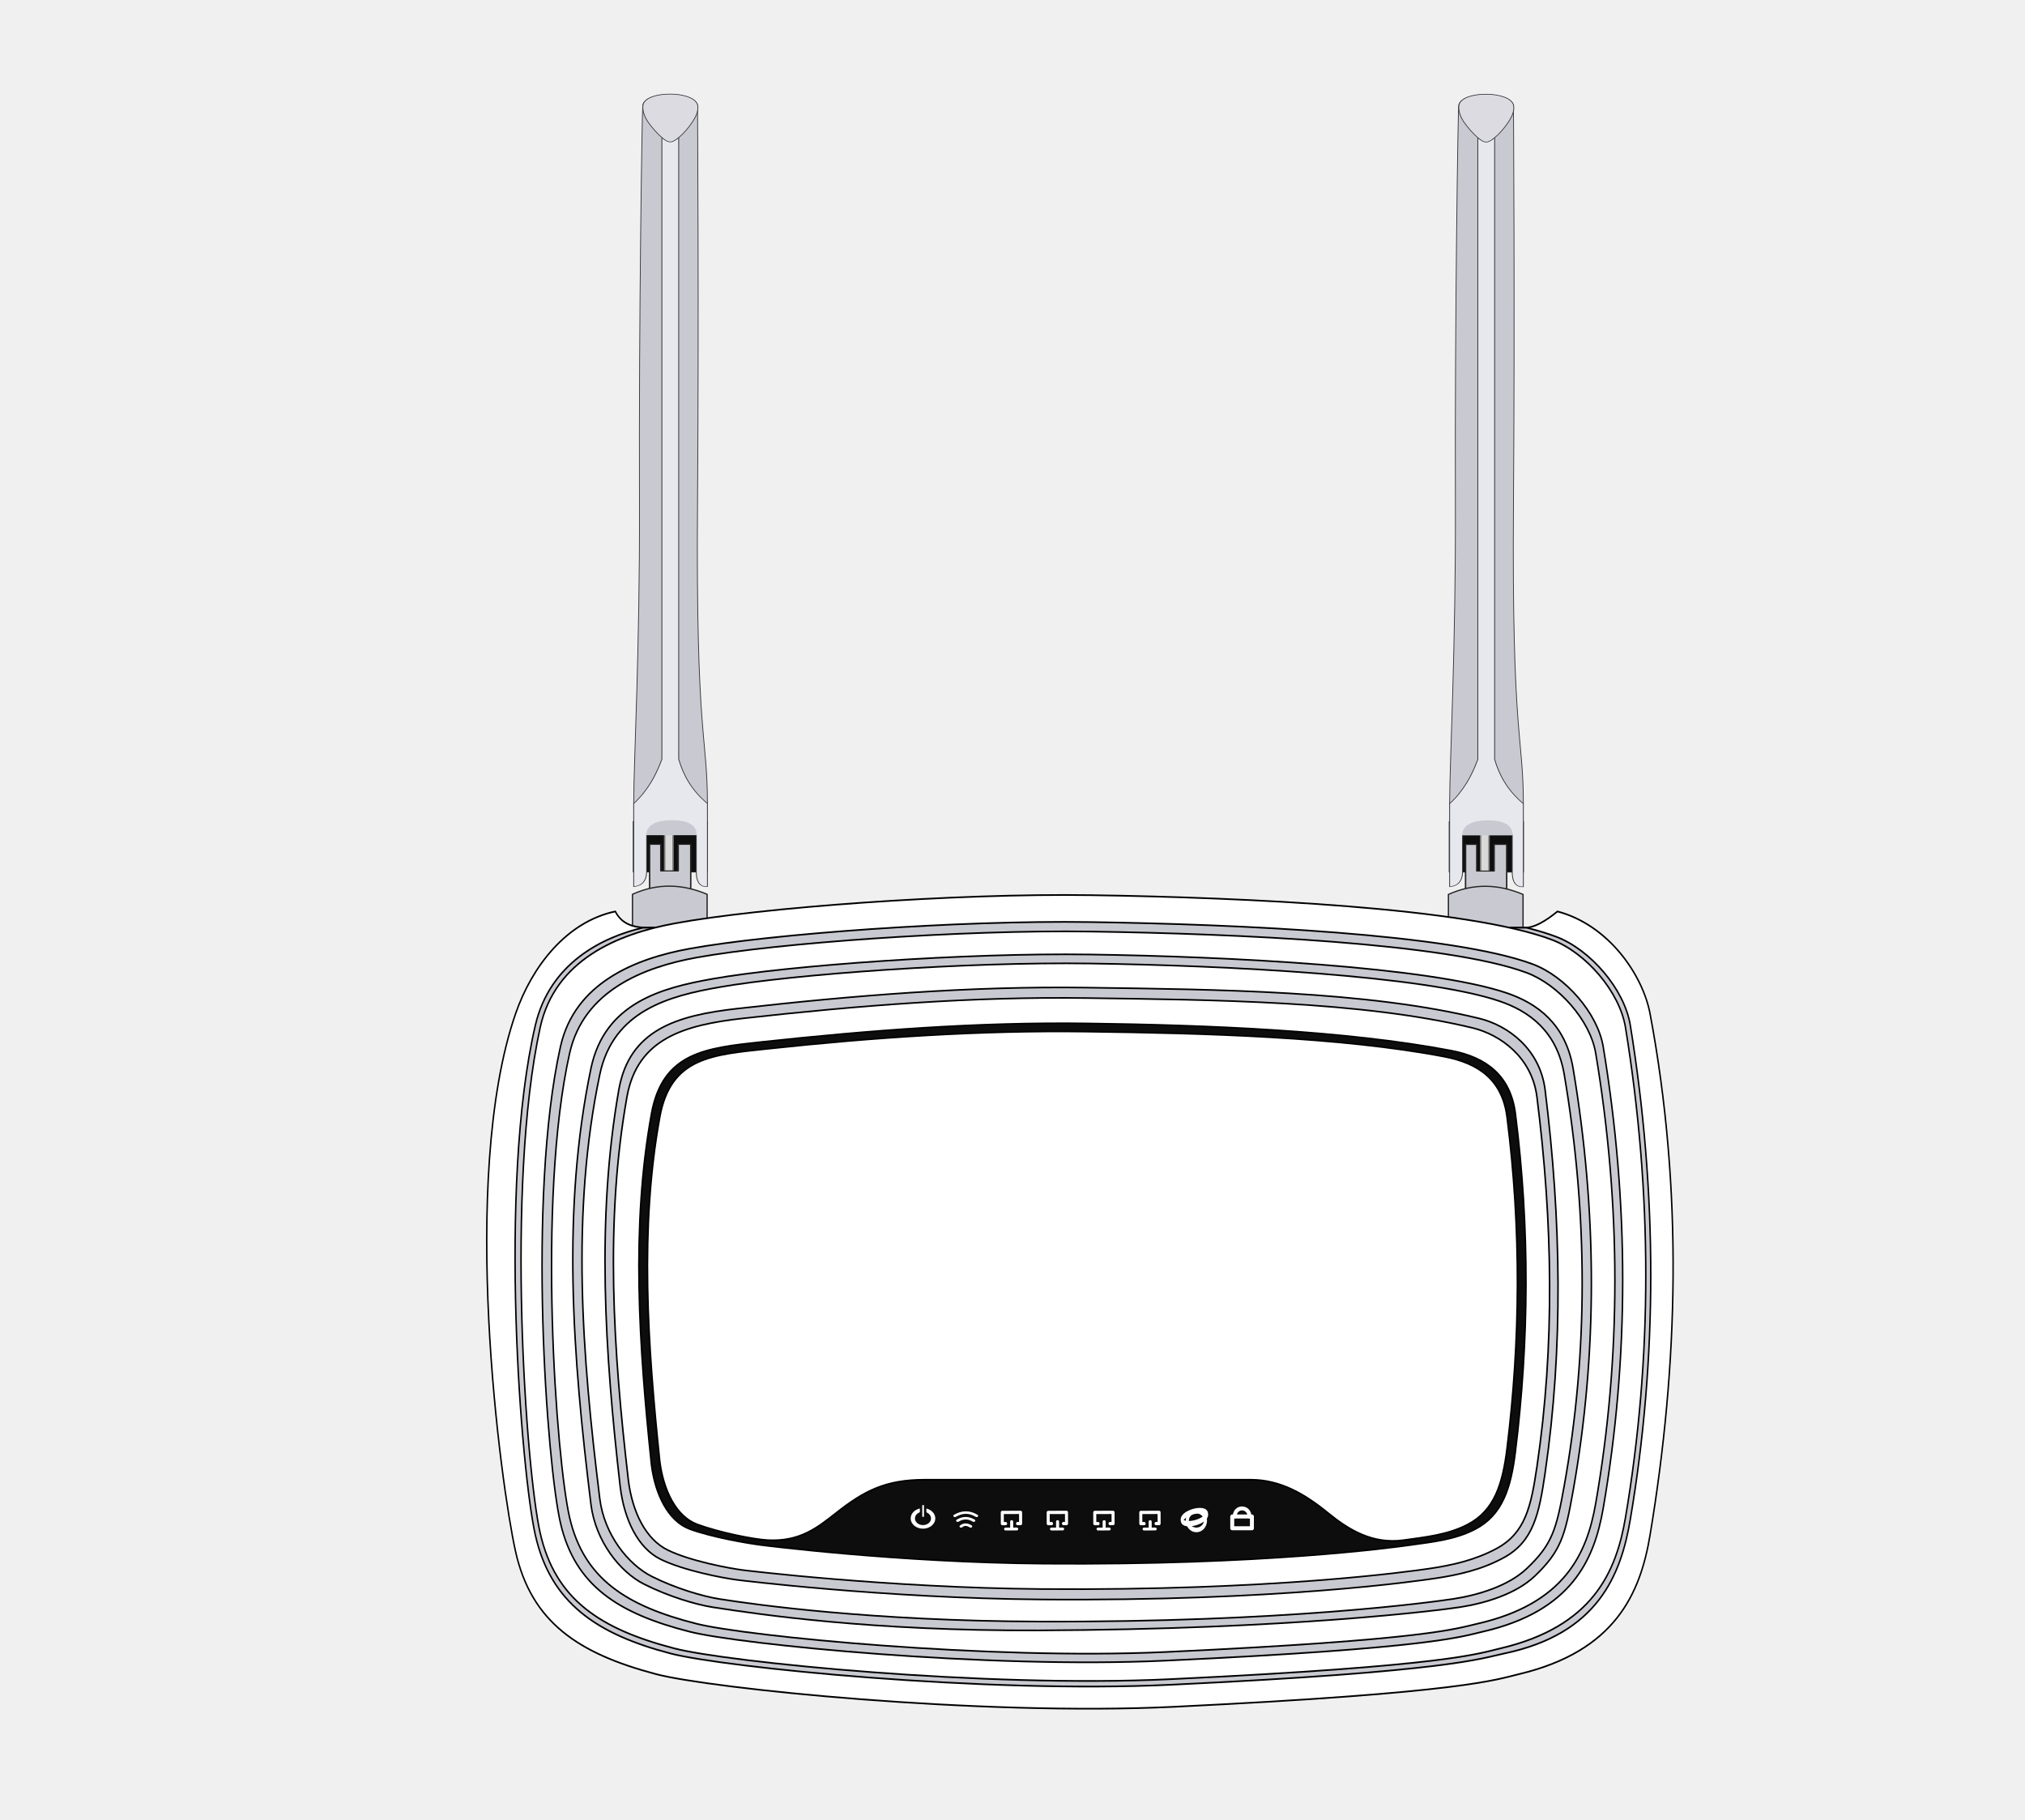
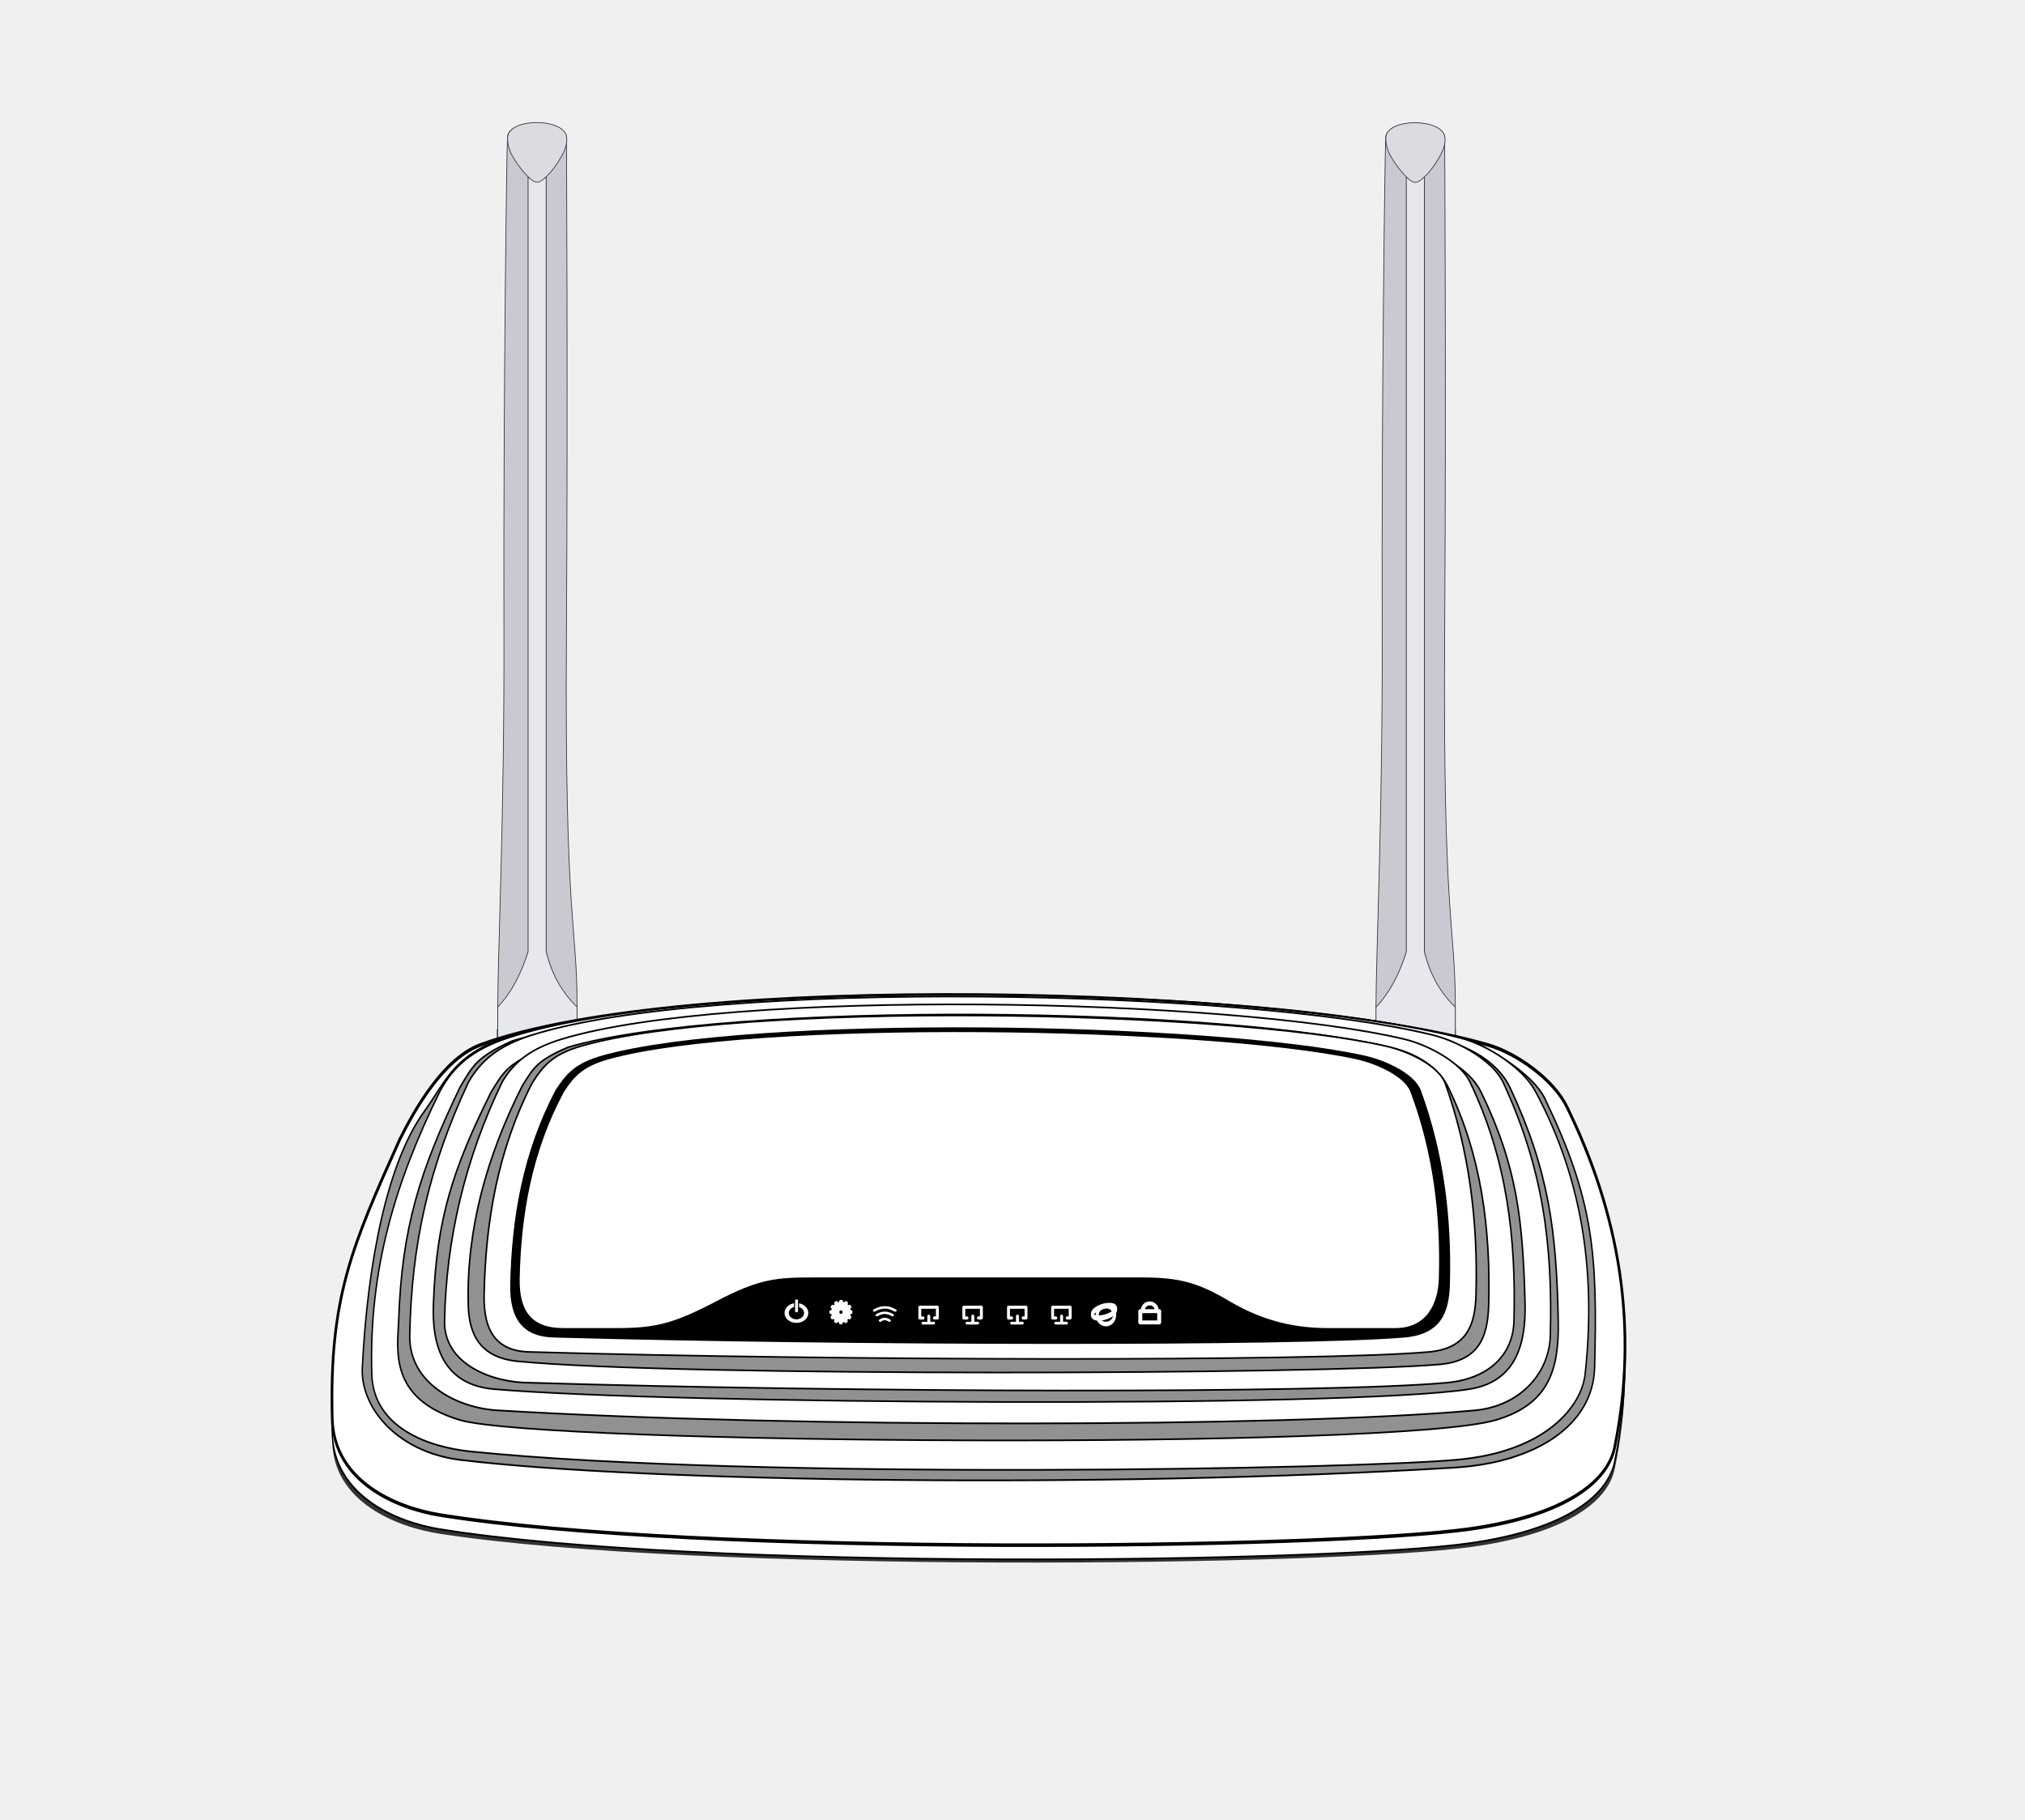
<svg xmlns="http://www.w3.org/2000/svg" width="100%" height="100%" viewBox="0 0 1280 1150" version="1.1" xml:space="preserve" style="fill-rule:evenodd;clip-rule:evenodd;stroke-linecap:round;stroke-linejoin:round;stroke-miterlimit:1.414;">
-   <g id="neueeeeeee">
-     <g id="Antenne-weis" transform="matrix(1,0,0,0.880525,325.3,-121.825)">
+   <g id="Antennen-neu-weiss" transform="matrix(1.07636,0,0,1.24668,-88.5429,194.075)">
+     <g id="Antenne-weis" transform="matrix(1,0,0,0.880525,299.3,-274.825)">
      <g transform="matrix(1.53729,0,0,0.989908,-676.149,358.924)">
-         <rect x="824.251" y="373.007" width="30.241" height="36.613" style="fill:rgb(14,14,14);stroke-width:0.64px;stroke:rgb(37,37,37);" />
+         <rect x="824.251" y="373.007" width="30.241" height="36.613" style="fill:rgb(14,14,14);stroke:rgb(37,37,37);stroke-width:0.57px;" />
      </g>
      <g transform="matrix(1,0,0,0.928514,-0.109967,78.6656)">
-         <path d="M596.842,146.048C598.148,134.335 629.626,134.428 631.468,146.048C631.468,146.048 632.361,305.275 631.468,454.318C630.385,635.257 637.722,632.773 637.722,685.677L591.116,685.677C591.208,650.44 595.064,566.875 594.763,454.318C594.366,305.649 596.488,148.735 596.842,146.048" style="fill:rgb(201,201,209);stroke-width:0.49px;stroke:rgb(53,52,58);" />
+         <path d="M596.842,146.048C598.148,134.335 629.626,134.428 631.468,146.048C631.468,146.048 632.361,305.275 631.468,454.318C630.385,635.257 637.722,632.773 637.722,685.677L591.116,685.677C591.208,650.44 595.064,566.875 594.763,454.318C594.366,305.649 596.488,148.735 596.842,146.048" style="fill:rgb(201,201,209);stroke:rgb(53,52,58);stroke-width:0.43px;" />
      </g>
      <g transform="matrix(1,0,0,0.742937,0,206.707)">
-         <path d="M619.462,641.727L619.462,41.042C615.315,45.234 613.301,45.809 608.833,41.042L608.833,641.727C605.066,657.466 599.707,672.464 591.006,684.606L591.006,764.895C595.999,764.084 599.375,760.037 599.193,748.868L599.193,714.835L630.585,714.835L630.585,748.868C630.36,759.768 632.558,765.423 637.612,764.895L637.612,684.606C627.142,671.111 622.264,656.364 619.462,641.727Z" style="fill:rgb(231,232,237);stroke-width:0.53px;stroke:rgb(53,52,58);" />
+         <path d="M619.462,641.727L619.462,41.042C615.315,45.234 613.301,45.809 608.833,41.042L608.833,641.727C605.066,657.466 599.707,672.464 591.006,684.606L591.006,764.895C595.999,764.084 599.375,760.037 599.193,748.868L599.193,714.835L630.585,714.835L630.585,748.868C630.36,759.768 632.558,765.423 637.612,764.895L637.612,684.606C627.142,671.111 622.264,656.364 619.462,641.727Z" style="fill:rgb(231,232,237);stroke:rgb(53,52,58);stroke-width:0.47px;" />
      </g>
      <g transform="matrix(1.49405,0,0,1.2606,-640.361,258.705)">
-         <path d="M837.283,402.883L837.283,378.72L840.849,378.72L840.849,402.883L837.283,402.883" style="fill:rgb(217,217,217);stroke-width:0.61px;stroke:rgb(122,122,122);" />
+         <path d="M837.283,402.883L837.283,378.72L840.849,378.72L840.849,402.883L837.283,402.883" style="fill:rgb(217,217,217);stroke:rgb(122,122,122);stroke-width:0.53px;" />
      </g>
      <g transform="matrix(1.49405,0,0,1.2606,-640.361,258.705)">
-         <path d="M830.924,413.1L830.924,385.423L835.661,385.423L835.661,400.59L843.011,400.59L843.011,385.423L848.323,385.423L848.323,413.1L830.924,413.1Z" style="fill:rgb(201,201,209);stroke-width:0.61px;stroke:rgb(37,37,37);stroke-opacity:0.992;" />
+         <path d="M830.924,413.1L830.924,385.423L835.661,385.423L835.661,400.59L843.011,400.59L843.011,385.423L848.323,385.423L848.323,413.1L830.924,413.1Z" style="fill:rgb(201,201,209);stroke:rgb(37,37,37);stroke-opacity:0.992;stroke-width:0.53px;" />
      </g>
      <g transform="matrix(1.5195,0,0,1.24204,-661.157,267.44)">
        <path d="M829.277,378.882L850.297,378.882C850.297,373.295 847.063,370.273 840.15,370.247C832.708,370.218 829.386,373.473 829.277,378.882" style="fill:rgb(201,201,209);" />
      </g>
      <g transform="matrix(1.49405,0,0,1.62655,-640.361,108.94)">
-         <path d="M823.669,432.657L855.247,428.66L855.247,412.853C844.703,408.205 834.176,407.905 823.669,412.853L823.669,432.657" style="fill:rgb(201,201,209);stroke-width:0.55px;stroke:rgb(37,37,37);stroke-opacity:0.992;" />
+         <path d="M823.669,432.657L855.247,428.66L855.247,412.853C844.703,408.205 834.176,407.905 823.669,412.853L823.669,432.657" style="fill:rgb(201,201,209);stroke:rgb(37,37,37);stroke-opacity:0.992;stroke-width:0.47px;" />
      </g>
      <g transform="matrix(1,0,0,0.930642,0,78.2032)">
-         <path d="M596.842,146.048C598.148,134.335 629.626,134.428 631.468,146.048C632.004,150.27 630.686,154.042 628.26,158.546C625.819,163.078 623.038,167.23 619.462,170.845C615.315,175.037 613.301,175.612 608.833,170.845C605.538,167.329 602.57,163.212 599.901,158.546C597.855,154.669 596.51,150.594 596.842,146.048" style="fill:rgb(219,219,225);stroke-width:0.49px;stroke:rgb(53,52,58);" />
+         <path d="M596.842,146.048C598.148,134.335 629.626,134.428 631.468,146.048C632.004,150.27 630.686,154.042 628.26,158.546C625.819,163.078 623.038,167.23 619.462,170.845C615.315,175.037 613.301,175.612 608.833,170.845C605.538,167.329 602.57,163.212 599.901,158.546C597.855,154.669 596.51,150.594 596.842,146.048" style="fill:rgb(219,219,225);stroke:rgb(53,52,58);stroke-width:0.43px;" />
      </g>
    </g>
-     <g id="Antenne-weis1" transform="matrix(1,0,0,0.880525,-190.452,-121.911)">
+     <g id="Antenne-weis1" transform="matrix(1,0,0,0.880525,-216.452,-274.911)">
      <g transform="matrix(1.53729,0,0,0.989908,-676.149,358.924)">
-         <rect x="824.251" y="373.007" width="30.241" height="36.613" style="fill:rgb(14,14,14);stroke-width:0.64px;stroke:rgb(37,37,37);" />
+         <rect x="824.251" y="373.007" width="30.241" height="36.613" style="fill:rgb(14,14,14);stroke:rgb(37,37,37);stroke-width:0.57px;" />
      </g>
      <g transform="matrix(1,0,0,0.928514,-0.109967,78.6656)">
-         <path d="M596.842,146.048C598.148,134.335 629.626,134.428 631.468,146.048C631.468,146.048 632.361,305.275 631.468,454.318C630.385,635.257 637.722,632.773 637.722,685.677L591.116,685.677C591.208,650.44 595.064,566.875 594.763,454.318C594.366,305.649 596.488,148.735 596.842,146.048" style="fill:rgb(201,201,209);stroke-width:0.49px;stroke:rgb(53,52,58);" />
+         <path d="M596.842,146.048C598.148,134.335 629.626,134.428 631.468,146.048C631.468,146.048 632.361,305.275 631.468,454.318C630.385,635.257 637.722,632.773 637.722,685.677L591.116,685.677C591.208,650.44 595.064,566.875 594.763,454.318C594.366,305.649 596.488,148.735 596.842,146.048" style="fill:rgb(201,201,209);stroke:rgb(53,52,58);stroke-width:0.43px;" />
      </g>
      <g transform="matrix(1,0,0,0.742937,0,206.707)">
-         <path d="M619.462,641.727L619.462,41.042C615.315,45.234 613.301,45.809 608.833,41.042L608.833,641.727C605.066,657.466 599.707,672.464 591.006,684.606L591.006,764.895C595.999,764.084 599.375,760.037 599.193,748.868L599.193,714.835L630.585,714.835L630.585,748.868C630.36,759.768 632.558,765.423 637.612,764.895L637.612,684.606C627.142,671.111 622.264,656.364 619.462,641.727Z" style="fill:rgb(231,232,237);stroke-width:0.53px;stroke:rgb(53,52,58);" />
+         <path d="M619.462,641.727L619.462,41.042C615.315,45.234 613.301,45.809 608.833,41.042L608.833,641.727C605.066,657.466 599.707,672.464 591.006,684.606L591.006,764.895C595.999,764.084 599.375,760.037 599.193,748.868L599.193,714.835L630.585,714.835L630.585,748.868C630.36,759.768 632.558,765.423 637.612,764.895L637.612,684.606C627.142,671.111 622.264,656.364 619.462,641.727Z" style="fill:rgb(231,232,237);stroke:rgb(53,52,58);stroke-width:0.47px;" />
      </g>
      <g transform="matrix(1.49405,0,0,1.2606,-640.361,258.705)">
-         <path d="M837.283,402.883L837.283,378.72L840.849,378.72L840.849,402.883L837.283,402.883" style="fill:rgb(217,217,217);stroke-width:0.61px;stroke:rgb(122,122,122);" />
+         <path d="M837.283,402.883L837.283,378.72L840.849,378.72L840.849,402.883L837.283,402.883" style="fill:rgb(217,217,217);stroke:rgb(122,122,122);stroke-width:0.53px;" />
      </g>
      <g transform="matrix(1.49405,0,0,1.2606,-640.361,258.705)">
-         <path d="M830.924,413.1L830.924,385.423L835.661,385.423L835.661,400.59L843.011,400.59L843.011,385.423L848.323,385.423L848.323,413.1L830.924,413.1Z" style="fill:rgb(201,201,209);stroke-width:0.61px;stroke:rgb(37,37,37);stroke-opacity:0.992;" />
+         <path d="M830.924,413.1L830.924,385.423L835.661,385.423L835.661,400.59L843.011,400.59L843.011,385.423L848.323,385.423L848.323,413.1L830.924,413.1Z" style="fill:rgb(201,201,209);stroke:rgb(37,37,37);stroke-opacity:0.992;stroke-width:0.53px;" />
      </g>
      <g transform="matrix(1.5195,0,0,1.24204,-661.157,267.44)">
        <path d="M829.277,378.882L850.297,378.882C850.297,373.295 847.063,370.273 840.15,370.247C832.708,370.218 829.386,373.473 829.277,378.882" style="fill:rgb(201,201,209);" />
      </g>
      <g transform="matrix(1.49405,0,0,1.62655,-640.361,108.94)">
-         <path d="M823.669,432.657L855.247,428.66L855.247,412.853C844.703,408.205 834.176,407.905 823.669,412.853L823.669,432.657" style="fill:rgb(201,201,209);stroke-width:0.55px;stroke:rgb(37,37,37);stroke-opacity:0.992;" />
+         <path d="M823.669,432.657L855.247,428.66L855.247,412.853C844.703,408.205 834.176,407.905 823.669,412.853L823.669,432.657" style="fill:rgb(201,201,209);stroke:rgb(37,37,37);stroke-opacity:0.992;stroke-width:0.47px;" />
      </g>
      <g transform="matrix(1,0,0,0.930642,0,78.2032)">
-         <path d="M596.842,146.048C598.148,134.335 629.626,134.428 631.468,146.048C632.004,150.27 630.686,154.042 628.26,158.546C625.819,163.078 623.038,167.23 619.462,170.845C615.315,175.037 613.301,175.612 608.833,170.845C605.538,167.329 602.57,163.212 599.901,158.546C597.855,154.669 596.51,150.594 596.842,146.048" style="fill:rgb(219,219,225);stroke-width:0.49px;stroke:rgb(53,52,58);" />
+         <path d="M596.842,146.048C598.148,134.335 629.626,134.428 631.468,146.048C632.004,150.27 630.686,154.042 628.26,158.546C625.819,163.078 623.038,167.23 619.462,170.845C615.315,175.037 613.301,175.612 608.833,170.845C605.538,167.329 602.57,163.212 599.901,158.546C597.855,154.669 596.51,150.594 596.842,146.048" style="fill:rgb(219,219,225);stroke:rgb(53,52,58);stroke-width:0.43px;" />
      </g>
    </g>
-     <g id="rumpf" transform="matrix(0.642484,0,0,0.642484,267.351,411.782)">
-       <g transform="matrix(1.35723,0,0,1.57108,-231.142,-363.196)">
-         <path d="M339.179,871.611C378.368,880.576 573.466,897.986 714.549,892.101C925.377,883.307 948.346,875.022 964.909,871.611C1034.75,857.227 1052.78,821.006 1059.83,784.418C1080.31,678.206 1083.81,568.516 1059.83,458.123C1054.58,433.941 1030.04,402.579 992.687,394.008C983.786,400.33 975.517,404.267 969.374,404.172L332.701,404.172C319.782,404.156 313.271,400.038 309.747,394.008C274.581,400.403 249.322,428.287 237.412,458.123C196.271,561.184 226.818,753.794 237.412,794.768C248.893,839.172 282.986,858.757 339.179,871.611Z" style="fill:white;stroke-width:1.06px;stroke:black;" />
+   </g>
+   <g id="Rumpf-Neu">
+     <g transform="matrix(1.38938,0,0,1.76232,-240.716,-492.957)">
+       <path d="M373.361,829.871C490.916,844.145 777.987,841.503 842.195,834.635C883.569,830.209 904.488,819.174 907.841,806.712C918.929,765.506 909.958,726.69 885.973,690C880.164,681.114 863.652,671.907 850.112,669C755.201,648.625 483.122,643.907 391.888,669C374.829,673.692 361.561,691.609 355.125,701.368C333.351,737.815 323,755.616 324.408,796.968C325.137,818.391 353.391,827.446 373.361,829.871Z" style="fill:rgb(51,51,51);" />
+     </g>
+     <g transform="matrix(1.38938,0,0,1.84729,-240.716,-566.35)">
+       <path d="M373.361,829.871C490.916,844.145 777.987,841.503 842.195,834.635C883.569,830.209 904.488,819.174 907.841,806.712C918.929,765.506 909.958,726.69 885.973,690C880.164,681.114 863.652,671.907 850.112,669C755.201,648.625 483.122,643.907 391.888,669C374.829,673.692 361.561,691.609 355.125,701.368C333.351,737.815 323,755.616 324.408,796.968C325.137,818.391 353.391,827.446 373.361,829.871Z" style="fill:white;stroke:black;stroke-width:0.61px;" />
+     </g>
+     <g transform="matrix(1.38938,0,0,1.84729,-240.716,-575.35)">
+       <path d="M373.361,829.871C490.916,844.145 777.987,841.503 842.195,834.635C883.569,830.209 904.488,819.174 907.841,806.712C918.929,765.506 909.958,726.69 885.973,690C880.164,681.114 863.652,671.907 850.112,669C755.201,648.625 483.122,643.907 391.888,669C374.829,673.692 361.561,691.609 355.125,701.368C333.351,737.815 323,755.616 324.408,796.968C325.137,818.391 353.391,827.446 373.361,829.871Z" style="fill:white;stroke:black;stroke-width:1.22px;" />
+     </g>
+     <g transform="matrix(1.34355,0,0,1.63527,-212.669,-434.891)">
+       <path d="M374.21,830.214C461.435,838.92 679.862,841.336 842.349,833.271C881.003,831.353 907.802,816.831 908.511,794.629C909.929,750.269 908,729.726 885.097,690.612C879.694,681.383 860.171,671.17 847.237,668.018C752.99,645.055 472.852,644.926 393.932,667.777C371.43,674.292 367.968,684.143 357.963,695.504C340.519,715.311 331.239,753.623 328.744,794.629C327.818,809.857 344.721,826.948 374.21,830.214Z" style="fill:rgb(145,145,145);stroke:black;stroke-width:0.67px;" />
+     </g>
+     <g transform="matrix(1.31454,0,0,1.59268,-194.28,-409.373)">
+       <path d="M374.081,833.119C508.895,844.492 803.435,840.18 850.112,836.259C891.576,832.776 908.327,815.072 910,802.381C914.963,764.729 909.958,726.69 885.973,690C880.164,681.114 863.652,671.907 850.112,669C755.201,648.625 483.122,643.907 391.888,669C374.829,673.692 365.879,680.241 359.444,690C337.67,726.447 325.16,761.03 326.567,802.381C327.296,823.804 354.035,831.428 374.081,833.119Z" style="fill:white;stroke:black;stroke-width:0.68px;" />
+     </g>
+     <g transform="matrix(1.25765,0,0,1.40517,-160.499,-282.011)">
+       <path d="M358.707,839.476C399.92,850.463 828.704,852.987 879.513,839.476C906.176,832.386 911.295,816.808 910.795,794.629C909.885,754.256 906.048,727.271 886.586,690C881.671,680.589 869.934,673.004 857,669.853C762.753,646.89 476.234,643.907 385,669C367.106,676.203 365.142,680.241 358.707,690C338.496,727.842 329.607,752.974 328,794.629C327.507,807.416 322.604,829.851 358.707,839.476Z" style="fill:rgb(145,145,145);stroke:black;stroke-width:0.75px;" />
+     </g>
+     <g transform="matrix(1.24219,0,0,1.42386,-150.436,-298.315)">
+       <path d="M374.081,835.631C526.04,843.592 773.771,843.132 869.891,835.781C870.537,835.732 871.167,835.681 871.78,835.631C894.503,833.755 909.507,819.232 910,802.381C911.18,762.015 906.424,728.518 885.973,690C880.974,680.585 863.652,671.907 850.112,669C755.201,648.625 483.122,643.907 391.888,669C374.829,673.692 365.879,680.241 359.444,690C339.233,727.842 330.483,761.888 329.61,802.381C329.148,823.812 353.991,834.578 374.081,835.631Z" style="fill:white;stroke:black;stroke-width:0.75px;" />
+     </g>
+     <g transform="matrix(1.1855,0,0,1.2714,-114.836,-186.872)">
+       <path d="M360.218,837.64C453.264,845.12 815.218,847.206 880.308,837.64C904.068,834.149 910.676,816.832 910,794.629C908.772,754.264 906.048,727.271 886.586,690C881.671,680.589 869.934,673.004 857,669.853C762.753,646.89 476.234,643.907 385,669C367.106,676.203 365.142,680.241 358.707,690C338.496,727.842 329.607,752.974 328,794.629C327.507,807.416 327.75,835.031 360.218,837.64Z" style="fill:rgb(145,145,145);stroke:black;stroke-width:0.81px;" />
+     </g>
+     <g transform="matrix(1.16146,0,0,1.28205,-99.9561,-200.872)">
+       <path d="M374.081,838.44C549.435,843.285 807.292,843.897 873.39,838.44C896.113,836.564 909.507,824.85 910,808C911.18,767.634 906.424,728.518 885.973,690C880.974,680.585 863.652,671.907 850.112,669C755.201,648.625 483.122,643.907 391.888,669C374.829,673.692 365.879,680.241 359.444,690C339.233,727.842 328.873,767.507 328,808C327.538,829.43 354.152,838.44 374.081,838.44Z" style="fill:white;stroke:black;stroke-width:0.82px;" />
+     </g>
+     <g transform="matrix(1.10821,0,0,1.17266,-67.4919,-122.556)">
+       <path d="M356,838.294C447.586,846.759 815.902,845.457 882,840C904.723,838.124 909.507,824.85 910,808C911.18,767.634 906.048,727.271 886.586,690C881.671,680.589 869.934,673.004 857,669.853C762.753,646.89 476.234,643.907 385,669C367.106,676.203 365.142,680.241 358.707,690C338.496,727.842 326.838,767.513 328,808C328.346,820.035 331.793,836.057 356,838.294Z" style="fill:rgb(145,145,145);stroke:black;stroke-width:0.88px;" />
+     </g>
+     <g transform="matrix(1.07729,0,0,1.13098,-47.3513,-95.3884)">
+       <path d="M356,840C531.354,844.845 815.902,845.457 882,840C904.723,838.124 909.507,824.85 910,808C911.18,767.634 906.27,728.144 892,690C888.298,680.105 870.54,671.907 857,669C762.089,648.625 476.234,643.907 385,669C367.941,673.692 362.435,680.241 356,690C335.789,727.842 328.873,767.507 328,808C327.538,829.43 336.071,840 356,840Z" style="fill:white;stroke:black;stroke-width:0.91px;" />
+     </g>
+     <g transform="matrix(1.01889,0,0,1.03722,-11.197,-26.2606)">
+       <path d="M356,840C531.354,844.845 815.902,845.457 882,840C904.723,838.124 909.507,824.85 910,808C911.18,767.634 906.27,728.144 892,690C888.298,680.105 870.54,671.907 857,669C762.089,648.625 476.234,643.907 385,669C367.941,673.692 362.435,680.241 356,690C335.789,727.842 328.873,767.507 328,808C327.538,829.43 336.071,840 356,840Z" style="stroke:black;stroke-width:0.97px;" />
+     </g>
+     <path d="M390,840C414.073,840 425.73,837.316 453,823C480.207,808.717 491.027,808 514,808L722,808C746.042,808 757.528,811.494 777,823C794.741,833.482 814.517,840 839,840L882,840C901.824,840 909.507,824.85 910,808C911.18,767.634 906.27,728.144 892,690C888.298,680.105 870.54,671.907 857,669C762.089,648.625 476.234,643.907 385,669C367.941,673.692 362.435,680.241 356,690C335.789,727.842 328.873,767.507 328,808C327.538,829.43 336.071,840 356,840L390,840Z" style="fill:white;stroke:black;stroke-width:1px;" />
+     <path d="M390,840C414.073,840 425.73,837.316 453,823C480.207,808.717 491.027,808 514,808L722,808C746.042,808 757.528,811.494 777,823C794.741,833.482 814.517,840 839,840L882,840C901.824,840 909.507,824.85 910,808C911.18,767.634 906.27,728.144 892,690C888.298,680.105 870.54,671.907 857,669C762.089,648.625 476.234,643.907 385,669C367.941,673.692 362.435,680.241 356,690C335.789,727.842 328.873,767.507 328,808C327.538,829.43 336.071,840 356,840L390,840Z" style="fill:white;stroke:black;stroke-width:1px;" />
+   </g>
+   <g id="anzeige" transform="matrix(0.567235,0,0,0.615606,296.022,234.671)">
+     <g transform="matrix(1.11419,4.15022e-17,-3.3233e-17,0.819387,-134.206,154.197)">
+       <path d="M532.5,1001.56C535.537,998.5 538.583,999.103 541.634,1001.56" style="fill:none;stroke:white;stroke-width:3px;" />
+       <path d="M529.218,994.65C534.394,990.708 539.528,990.83 544.623,994.65" style="fill:none;stroke:white;stroke-width:3px;" />
+       <path d="M526.539,988.847C533.32,983.95 540.233,983.383 547.33,988.847" style="fill:none;stroke:white;stroke-width:3px;" />
+     </g>
+     <g transform="matrix(1.07743,-0.00297445,0.00258418,0.936066,-170.754,40.2477)">
+       <g transform="matrix(1,0,-4.33681e-19,1.14185,-6.11733e-14,-139.828)">
+         <path d="M626.349,996.053L623.073,996.053L623.073,985.75L641.216,985.75L641.216,996.053L638.183,996.053" style="fill:none;stroke:white;stroke-width:3px;" />
      </g>
-       <g transform="matrix(1.30982,0,0,1.49058,-200.372,-315.137)">
-         <path d="M339.179,872.886C378.368,881.85 573.466,899.365 714.549,893.48C925.377,884.686 948.189,875.94 964.909,872.886C1035.52,859.984 1052.78,821.006 1059.83,784.418C1080.31,678.206 1080.36,569.034 1059.83,458.123C1055.43,434.357 1029.93,408.38 1004.38,399.809C997.77,397.59 990.546,395.691 981.869,393.775L318.202,393.775C288.008,399.985 248.35,416.959 237.412,458.123C209.18,564.365 226.818,753.794 237.412,794.768C248.893,839.172 282.986,860.031 339.179,872.886Z" style="fill:rgb(201,201,209);stroke-width:1.11px;stroke:black;" />
+       <path d="M626.295,1003.22L637.337,1003.22L632.352,1003.22L632.352,995.421" style="fill:none;stroke:white;stroke-width:3px;" />
+     </g>
+     <g transform="matrix(1.07743,-0.00297445,0.00258418,0.936066,-121.697,40.2477)">
+       <g transform="matrix(1,0,-4.33681e-19,1.14185,-6.11733e-14,-139.828)">
+         <path d="M626.349,996.053L623.073,996.053L623.073,985.75L641.216,985.75L641.216,996.053L638.183,996.053" style="fill:none;stroke:white;stroke-width:3px;" />
      </g>
-       <g transform="matrix(1.29832,0,0,1.47749,-192.909,-306.873)">
-         <path d="M339.179,871.611C378.368,880.576 573.466,897.986 714.549,892.101C925.377,883.307 948.346,875.022 964.909,871.611C1034.75,857.227 1052.78,821.006 1059.83,784.418C1080.31,678.206 1080.36,569.034 1059.83,458.123C1055.43,434.357 1029.93,408.38 1004.38,399.809C940.467,378.367 772.144,371.561 655.232,370.014C550.914,368.633 403.032,378.4 339.179,388.839C296.662,395.79 248.679,412.803 237.412,458.123C210.914,564.71 226.818,753.794 237.412,794.768C248.893,839.172 282.986,858.757 339.179,871.611Z" style="fill:white;stroke-width:1.12px;stroke:black;" />
+       <path d="M626.295,1003.22L637.337,1003.22L632.352,1003.22L632.352,995.421" style="fill:none;stroke:white;stroke-width:3px;" />
+     </g>
+     <g transform="matrix(1.07743,-0.00297445,0.00258418,0.936066,-71.9361,40.2477)">
+       <g transform="matrix(1,0,-4.33681e-19,1.14185,-6.11733e-14,-139.828)">
+         <path d="M626.349,996.053L623.073,996.053L623.073,985.75L641.216,985.75L641.216,996.053L638.183,996.053" style="fill:none;stroke:white;stroke-width:3px;" />
      </g>
-       <g transform="matrix(1.24742,0,0,1.39181,-160.888,-248.7)">
-         <path d="M339.179,871.611C378.368,880.576 573.466,897.986 714.549,892.101C925.377,883.307 948.346,875.022 964.909,871.611C1034.75,857.227 1052.78,821.006 1059.83,784.418C1080.31,678.206 1080.36,569.034 1059.83,458.123C1055.43,434.357 1029.93,408.38 1004.38,399.809C940.467,378.367 772.144,371.561 655.232,370.014C550.914,368.633 403.032,378.4 339.179,388.839C296.662,395.79 248.679,412.803 237.412,458.123C210.914,564.71 226.818,753.794 237.412,794.768C248.893,839.172 282.986,858.757 339.179,871.611Z" style="fill:rgb(201,201,209);stroke-width:1.18px;stroke:black;" />
+       <path d="M626.295,1003.22L637.337,1003.22L632.352,1003.22L632.352,995.421" style="fill:none;stroke:white;stroke-width:3px;" />
+     </g>
+     <g transform="matrix(1.07743,-0.00297445,0.00258418,0.936066,-22.753,40.2477)">
+       <g transform="matrix(1,0,-4.33681e-19,1.14185,-6.11733e-14,-139.828)">
+         <path d="M626.349,996.053L623.073,996.053L623.073,985.75L641.216,985.75L641.216,996.053L638.183,996.053" style="fill:none;stroke:white;stroke-width:3px;" />
      </g>
-       <g transform="matrix(1.22743,0,0,1.35773,-147.086,-226.763)">
-         <path d="M339.179,871.611C378.368,880.576 573.466,897.986 714.549,892.101C925.377,883.307 948.346,875.022 964.909,871.611C1034.75,857.227 1052.78,821.006 1059.83,784.418C1080.31,678.206 1080.36,569.034 1059.83,458.123C1055.43,434.357 1029.93,408.38 1004.38,399.809C940.467,378.367 772.144,371.561 655.232,370.014C550.914,368.633 403.032,378.4 339.179,388.839C296.662,395.79 248.679,412.803 237.412,458.123C210.914,564.71 226.818,753.794 237.412,794.768C248.893,839.172 282.986,858.757 339.179,871.611Z" style="fill:white;stroke-width:1.2px;stroke:black;" />
+       <path d="M626.295,1003.22L637.337,1003.22L632.352,1003.22L632.352,995.421" style="fill:none;stroke:white;stroke-width:3px;" />
+     </g>
+     <g id="Inet" transform="matrix(1.63302,2.96898e-16,-3.65665e-16,2.23473,-493.471,-1248.75)">
+       <g transform="matrix(1.27235,-0.227769,0.318368,1.77845,-475.111,-424.452)">
+         <ellipse cx="729.346" cy="889.27" rx="6.378" ry="1.404" style="fill:none;stroke:white;stroke-width:1.36px;" />
      </g>
-       <g transform="matrix(1.17497,0,0,1.27325,-113.702,-172.93)">
-         <path d="M339.179,874.352C379.109,880.051 472.319,892.818 611.86,892.299C822.91,891.513 948.125,876.719 964.909,874.352C986.219,871.346 1012.04,864.143 1027.79,850.279C1049.69,830.997 1053.16,819.027 1059.83,784.418C1080.35,678.02 1080.08,569.42 1059.83,458.123C1053.56,423.631 1029.69,407.749 1004.38,399.809C939.976,379.602 772.144,371.561 655.232,370.014C550.914,368.633 403.032,378.4 339.179,388.839C296.662,395.79 248.87,407.32 237.412,458.123C212.789,567.298 222.107,680.039 237.412,794.768C241.206,823.206 261.547,847.007 281.815,856.509C302.126,866.03 325.632,872.418 339.179,874.352Z" style="fill:rgb(201,201,209);stroke-width:1.27px;stroke:black;" />
+       <g transform="matrix(1.09502,0,0,1.09781,-70.6185,8.19739)">
+         <ellipse cx="737.796" cy="896.539" rx="5.426" ry="3.783" style="fill:none;stroke:white;stroke-width:1.94px;" />
      </g>
-       <g transform="matrix(1.15376,0,0,1.23967,-99.9453,-151.656)">
-         <path d="M339.179,874.352C370.898,879.023 469.686,891.808 611.86,892.299C822.911,893.026 948.125,876.719 964.909,874.352C986.219,871.346 1012.04,864.143 1027.79,850.279C1049.69,830.997 1053.16,819.027 1059.83,784.418C1080.35,678.02 1080.08,569.42 1059.83,458.123C1053.56,423.631 1029.69,407.749 1004.38,399.809C939.976,379.602 772.144,371.561 655.232,370.014C550.914,368.633 403.032,378.4 339.179,388.839C296.662,395.79 248.87,407.32 237.412,458.123C212.789,567.298 222.107,680.039 237.412,794.768C241.206,823.206 261.547,847.007 281.815,856.509C302.126,866.03 325.642,872.358 339.179,874.352Z" style="fill:white;stroke-width:1.3px;stroke:black;" />
+     </g>
+     <g id="lock" transform="matrix(1.32005,0,0,1.21633,-269.962,-54.2529)">
+       <rect x="771.78" y="838.061" width="15.937" height="9.53" style="fill:none;stroke:white;stroke-width:3.34px;" />
+       <path d="M773.83,838.061C773.806,829.265 785.722,829.488 785.745,838.061" style="fill:none;stroke:white;stroke-width:3.34px;" />
+     </g>
+     <g transform="matrix(2.89984,-2.51507e-16,-0.0326112,2.83938,-2052.22,-1945.63)">
+       <path d="M862.856,1021.29C862.582,1021.27 862.306,1021.27 862.031,1021.29L861.907,1021.95C861.645,1021.99 861.388,1022.05 861.14,1022.15L860.707,1021.65C860.456,1021.76 860.217,1021.9 859.993,1022.06L860.211,1022.69C860.004,1022.85 859.815,1023.04 859.65,1023.25L859.024,1023.03C858.863,1023.25 858.725,1023.49 858.611,1023.75L859.113,1024.18C859.017,1024.42 858.948,1024.68 858.908,1024.94L858.256,1025.07C858.229,1025.34 858.229,1025.62 858.256,1025.89L858.908,1026.02C858.948,1026.28 859.017,1026.54 859.113,1026.79L858.611,1027.22C858.725,1027.47 858.863,1027.71 859.024,1027.93L859.65,1027.71C859.815,1027.92 860.004,1028.11 860.211,1028.28L859.993,1028.9C860.217,1029.06 860.456,1029.2 860.707,1029.31L861.14,1028.81C861.388,1028.91 861.645,1028.98 861.907,1029.02L862.031,1029.67C862.306,1029.7 862.582,1029.7 862.856,1029.67L862.98,1029.02C863.243,1028.98 863.5,1028.91 863.747,1028.81L864.18,1029.31C864.431,1029.2 864.671,1029.06 864.895,1028.9L864.676,1028.28C864.884,1028.11 865.072,1027.92 865.238,1027.71L865.864,1027.93C866.025,1027.71 866.163,1027.47 866.276,1027.22L865.774,1026.79C865.871,1026.54 865.94,1026.28 865.98,1026.02L866.631,1025.89C866.658,1025.62 866.658,1025.34 866.631,1025.07L865.98,1024.94C865.94,1024.68 865.871,1024.42 865.774,1024.18L866.276,1023.75C866.163,1023.49 866.025,1023.25 865.864,1023.03L865.238,1023.25C865.072,1023.04 864.884,1022.85 864.676,1022.69L864.895,1022.06C864.671,1021.9 864.431,1021.76 864.18,1021.65L863.747,1022.15C863.5,1022.05 863.243,1021.99 862.98,1021.95L862.856,1021.29ZM862.444,1024.64C862.908,1024.64 863.285,1025.02 863.285,1025.48C863.285,1025.95 862.908,1026.32 862.444,1026.32C861.979,1026.32 861.602,1025.95 861.602,1025.48C861.602,1025.02 861.979,1024.64 862.444,1024.64Z" style="fill:white;stroke:white;stroke-width:0.41px;" />
+     </g>
+     <g id="power" transform="matrix(3.33575,-1.18208e-15,9.23711e-16,2.56002,-1187.37,-1540.23)">
+       <g transform="matrix(0.74223,0,0,0.74223,119.215,252.802)">
+         <circle cx="466.635" cy="978.914" r="4.395" style="fill:none;stroke:white;stroke-width:1.93px;" />
      </g>
-       <g transform="matrix(1.09703,0,0,1.15466,-62.9357,-97.5455)">
-         <path d="M339.179,875.614C339.179,875.614 469.752,891.188 611.86,892.299C822.905,893.948 948.125,876.719 964.909,874.352C986.219,871.346 1007.25,866.83 1026.99,856.509C1053.28,842.762 1058.4,819.258 1063.74,784.418C1080.06,677.978 1078.29,569.364 1063.74,458.123C1059.19,423.361 1030.62,403.233 1004.71,397.219C903.273,373.678 769.251,372.501 652.338,370.953C548.021,369.573 443.62,377.592 339.179,388.839C284.917,394.683 242.459,406.799 232.994,458.123C212.858,567.302 220.298,680.778 234.261,796.139C237.873,824.35 250.167,848.511 270.436,858.012C290.747,867.533 325.592,873.935 339.179,875.614Z" style="fill:rgb(201,201,209);stroke-width:1.38px;stroke:black;" />
-       </g>
-       <g transform="matrix(1.07767,0,0,1.1153,-50.393,-72.6833)">
-         <path d="M339.179,875.614C339.179,875.614 469.752,891.188 611.86,892.299C822.905,893.948 948.125,876.719 964.909,874.352C986.219,871.346 1007.25,866.83 1026.99,856.509C1053.28,842.762 1058.4,819.258 1063.74,784.418C1080.06,677.978 1078.29,569.364 1063.74,458.123C1059.19,423.361 1030.62,403.233 1004.71,397.219C903.273,373.678 769.251,372.501 652.338,370.953C548.021,369.573 443.62,377.592 339.179,388.839C284.917,394.683 242.459,406.799 232.994,458.123C212.858,567.302 220.298,680.778 234.261,796.139C237.873,824.35 250.167,848.511 270.436,858.012C290.747,867.533 325.592,873.935 339.179,875.614Z" style="fill:white;stroke-width:1.42px;stroke:black;" />
-       </g>
-       <g transform="matrix(1.01964,0,0,1.01964,-12.7426,-12.2653)">
-         <path d="M339.179,874.352C339.179,874.352 469.752,891.188 611.86,892.299C822.905,893.948 948.125,876.719 964.909,874.352C986.219,871.346 1008.17,869.253 1027.9,858.931C1054.19,845.185 1062.26,819.085 1066.57,784.102C1079.67,677.717 1080.68,569.233 1066.57,458.123C1062.01,422.269 1039.54,403.849 1004.71,397.219C902.355,377.739 769.251,372.501 652.338,370.953C548.021,369.573 443.62,377.592 339.179,388.839C284.917,394.683 243.731,399.066 232.994,458.123C213.162,567.202 220.917,681.665 232.994,796.971C236.606,825.183 248.976,851.203 270.036,858.931C291.158,866.683 325.592,872.673 339.179,874.352Z" style="fill:rgb(13,13,13);stroke-width:1.53px;stroke:black;" />
-       </g>
-       <path d="M493.572,814.923L814.977,814.923C843.915,815.092 867.862,829.189 890.63,847.78C910.435,863.953 934.169,878.687 964.909,874.352C986.219,871.346 1008.17,869.253 1027.9,858.931C1054.19,845.185 1062.26,819.085 1066.57,784.102C1079.67,677.717 1080.68,569.233 1066.57,458.123C1062.01,422.269 1039.54,405.328 1004.71,398.699C902.355,379.218 769.251,375.631 652.338,374.084C548.021,372.704 443.62,379.75 339.179,390.997C284.917,396.841 243.731,399.066 232.994,458.123C213.162,567.202 220.917,681.665 232.994,796.971C236.606,825.183 248.976,851.203 270.036,858.931C291.158,866.683 324.716,873.586 339.179,874.352C370.76,876.024 388.047,862.131 406.28,847.78C433.871,826.064 454.798,814.923 493.572,814.923Z" style="fill:white;stroke-width:1.56px;stroke:black;" />
-     </g>
-     <g id="anzeige" transform="matrix(0.591514,0,0,0.641955,335.953,339.046)">
-       <g transform="matrix(1.11419,4.15022e-17,-3.3233e-17,0.819387,-134.206,154.197)">
-         <path d="M532.5,1001.56C535.537,998.5 538.583,999.103 541.634,1001.56" style="fill:none;stroke-width:3px;stroke:white;" />
-         <path d="M529.218,994.65C534.394,990.708 539.528,990.83 544.623,994.65" style="fill:none;stroke-width:3px;stroke:white;" />
-         <path d="M526.539,988.847C533.32,983.95 540.233,983.383 547.33,988.847" style="fill:none;stroke-width:3px;stroke:white;" />
-       </g>
-       <g transform="matrix(1.07743,-0.00297445,0.00258418,0.936066,-170.754,40.2477)">
-         <g transform="matrix(1,0,-4.33681e-19,1.14185,-6.11733e-14,-139.828)">
-           <path d="M626.349,996.053L623.073,996.053L623.073,985.75L641.216,985.75L641.216,996.053L638.183,996.053" style="fill:none;stroke-width:3px;stroke:white;" />
-         </g>
-         <path d="M626.295,1003.22L637.337,1003.22L632.352,1003.22L632.352,995.421" style="fill:none;stroke-width:3px;stroke:white;" />
-       </g>
-       <g transform="matrix(1.07743,-0.00297445,0.00258418,0.936066,-121.697,40.2477)">
-         <g transform="matrix(1,0,-4.33681e-19,1.14185,-6.11733e-14,-139.828)">
-           <path d="M626.349,996.053L623.073,996.053L623.073,985.75L641.216,985.75L641.216,996.053L638.183,996.053" style="fill:none;stroke-width:3px;stroke:white;" />
-         </g>
-         <path d="M626.295,1003.22L637.337,1003.22L632.352,1003.22L632.352,995.421" style="fill:none;stroke-width:3px;stroke:white;" />
-       </g>
-       <g transform="matrix(1.07743,-0.00297445,0.00258418,0.936066,-71.9361,40.2477)">
-         <g transform="matrix(1,0,-4.33681e-19,1.14185,-6.11733e-14,-139.828)">
-           <path d="M626.349,996.053L623.073,996.053L623.073,985.75L641.216,985.75L641.216,996.053L638.183,996.053" style="fill:none;stroke-width:3px;stroke:white;" />
-         </g>
-         <path d="M626.295,1003.22L637.337,1003.22L632.352,1003.22L632.352,995.421" style="fill:none;stroke-width:3px;stroke:white;" />
-       </g>
-       <g transform="matrix(1.07743,-0.00297445,0.00258418,0.936066,-22.753,40.2477)">
-         <g transform="matrix(1,0,-4.33681e-19,1.14185,-6.11733e-14,-139.828)">
-           <path d="M626.349,996.053L623.073,996.053L623.073,985.75L641.216,985.75L641.216,996.053L638.183,996.053" style="fill:none;stroke-width:3px;stroke:white;" />
-         </g>
-         <path d="M626.295,1003.22L637.337,1003.22L632.352,1003.22L632.352,995.421" style="fill:none;stroke-width:3px;stroke:white;" />
-       </g>
-       <g id="Inet" transform="matrix(1.63302,2.96898e-16,-3.65665e-16,2.23473,-493.471,-1248.75)">
-         <g transform="matrix(1.27235,-0.227769,0.318368,1.77845,-475.111,-424.452)">
-           <ellipse cx="729.346" cy="889.27" rx="6.378" ry="1.404" style="fill:none;stroke-width:1.31px;stroke:white;" />
-         </g>
-         <g transform="matrix(1.09502,0,0,1.09781,-70.6185,8.19739)">
-           <ellipse cx="737.796" cy="896.539" rx="5.426" ry="3.783" style="fill:none;stroke-width:1.86px;stroke:white;" />
-         </g>
-       </g>
-       <g id="lock" transform="matrix(1.32005,0,0,1.21633,-269.962,-54.2529)">
-         <rect x="771.78" y="838.061" width="15.937" height="9.53" style="fill:none;stroke-width:3.2px;stroke:white;" />
-         <path d="M773.83,838.061C773.806,829.265 785.722,829.488 785.745,838.061" style="fill:none;stroke-width:3.2px;stroke:white;" />
-       </g>
-       <g id="power" transform="matrix(3.33575,-1.18208e-15,9.23711e-16,2.56002,-1134.64,-1540.23)">
-         <g transform="matrix(0.74223,0,0,0.74223,119.215,252.802)">
-           <circle cx="466.635" cy="978.914" r="4.395" style="fill:none;stroke-width:1.85px;stroke:white;" />
-         </g>
-         <g transform="matrix(1,9.86076e-32,9.86076e-32,1.21477,-0.143123,-210.642)">
-           <path d="M466.406,975.365C466.406,975.185 466.258,975.039 466.076,975.039L465.417,975.039C465.235,975.039 465.087,975.185 465.087,975.365L465.087,979.179C465.087,979.359 465.235,979.505 465.417,979.505L466.076,979.505C466.258,979.505 466.406,979.359 466.406,979.179L466.406,975.365Z" style="fill:white;stroke-width:0.76px;stroke:rgb(13,13,13);" />
-         </g>
+       <g transform="matrix(1,9.86076e-32,9.86076e-32,1.21477,-0.143123,-210.642)">
+         <path d="M466.406,975.365C466.406,975.185 466.258,975.039 466.076,975.039L465.417,975.039C465.235,975.039 465.087,975.185 465.087,975.365L465.087,979.179C465.087,979.359 465.235,979.505 465.417,979.505L466.076,979.505C466.258,979.505 466.406,979.359 466.406,979.179L466.406,975.365Z" style="fill:white;stroke:rgb(13,13,13);stroke-width:0.39px;" />
      </g>
    </g>
  </g>
</svg>
